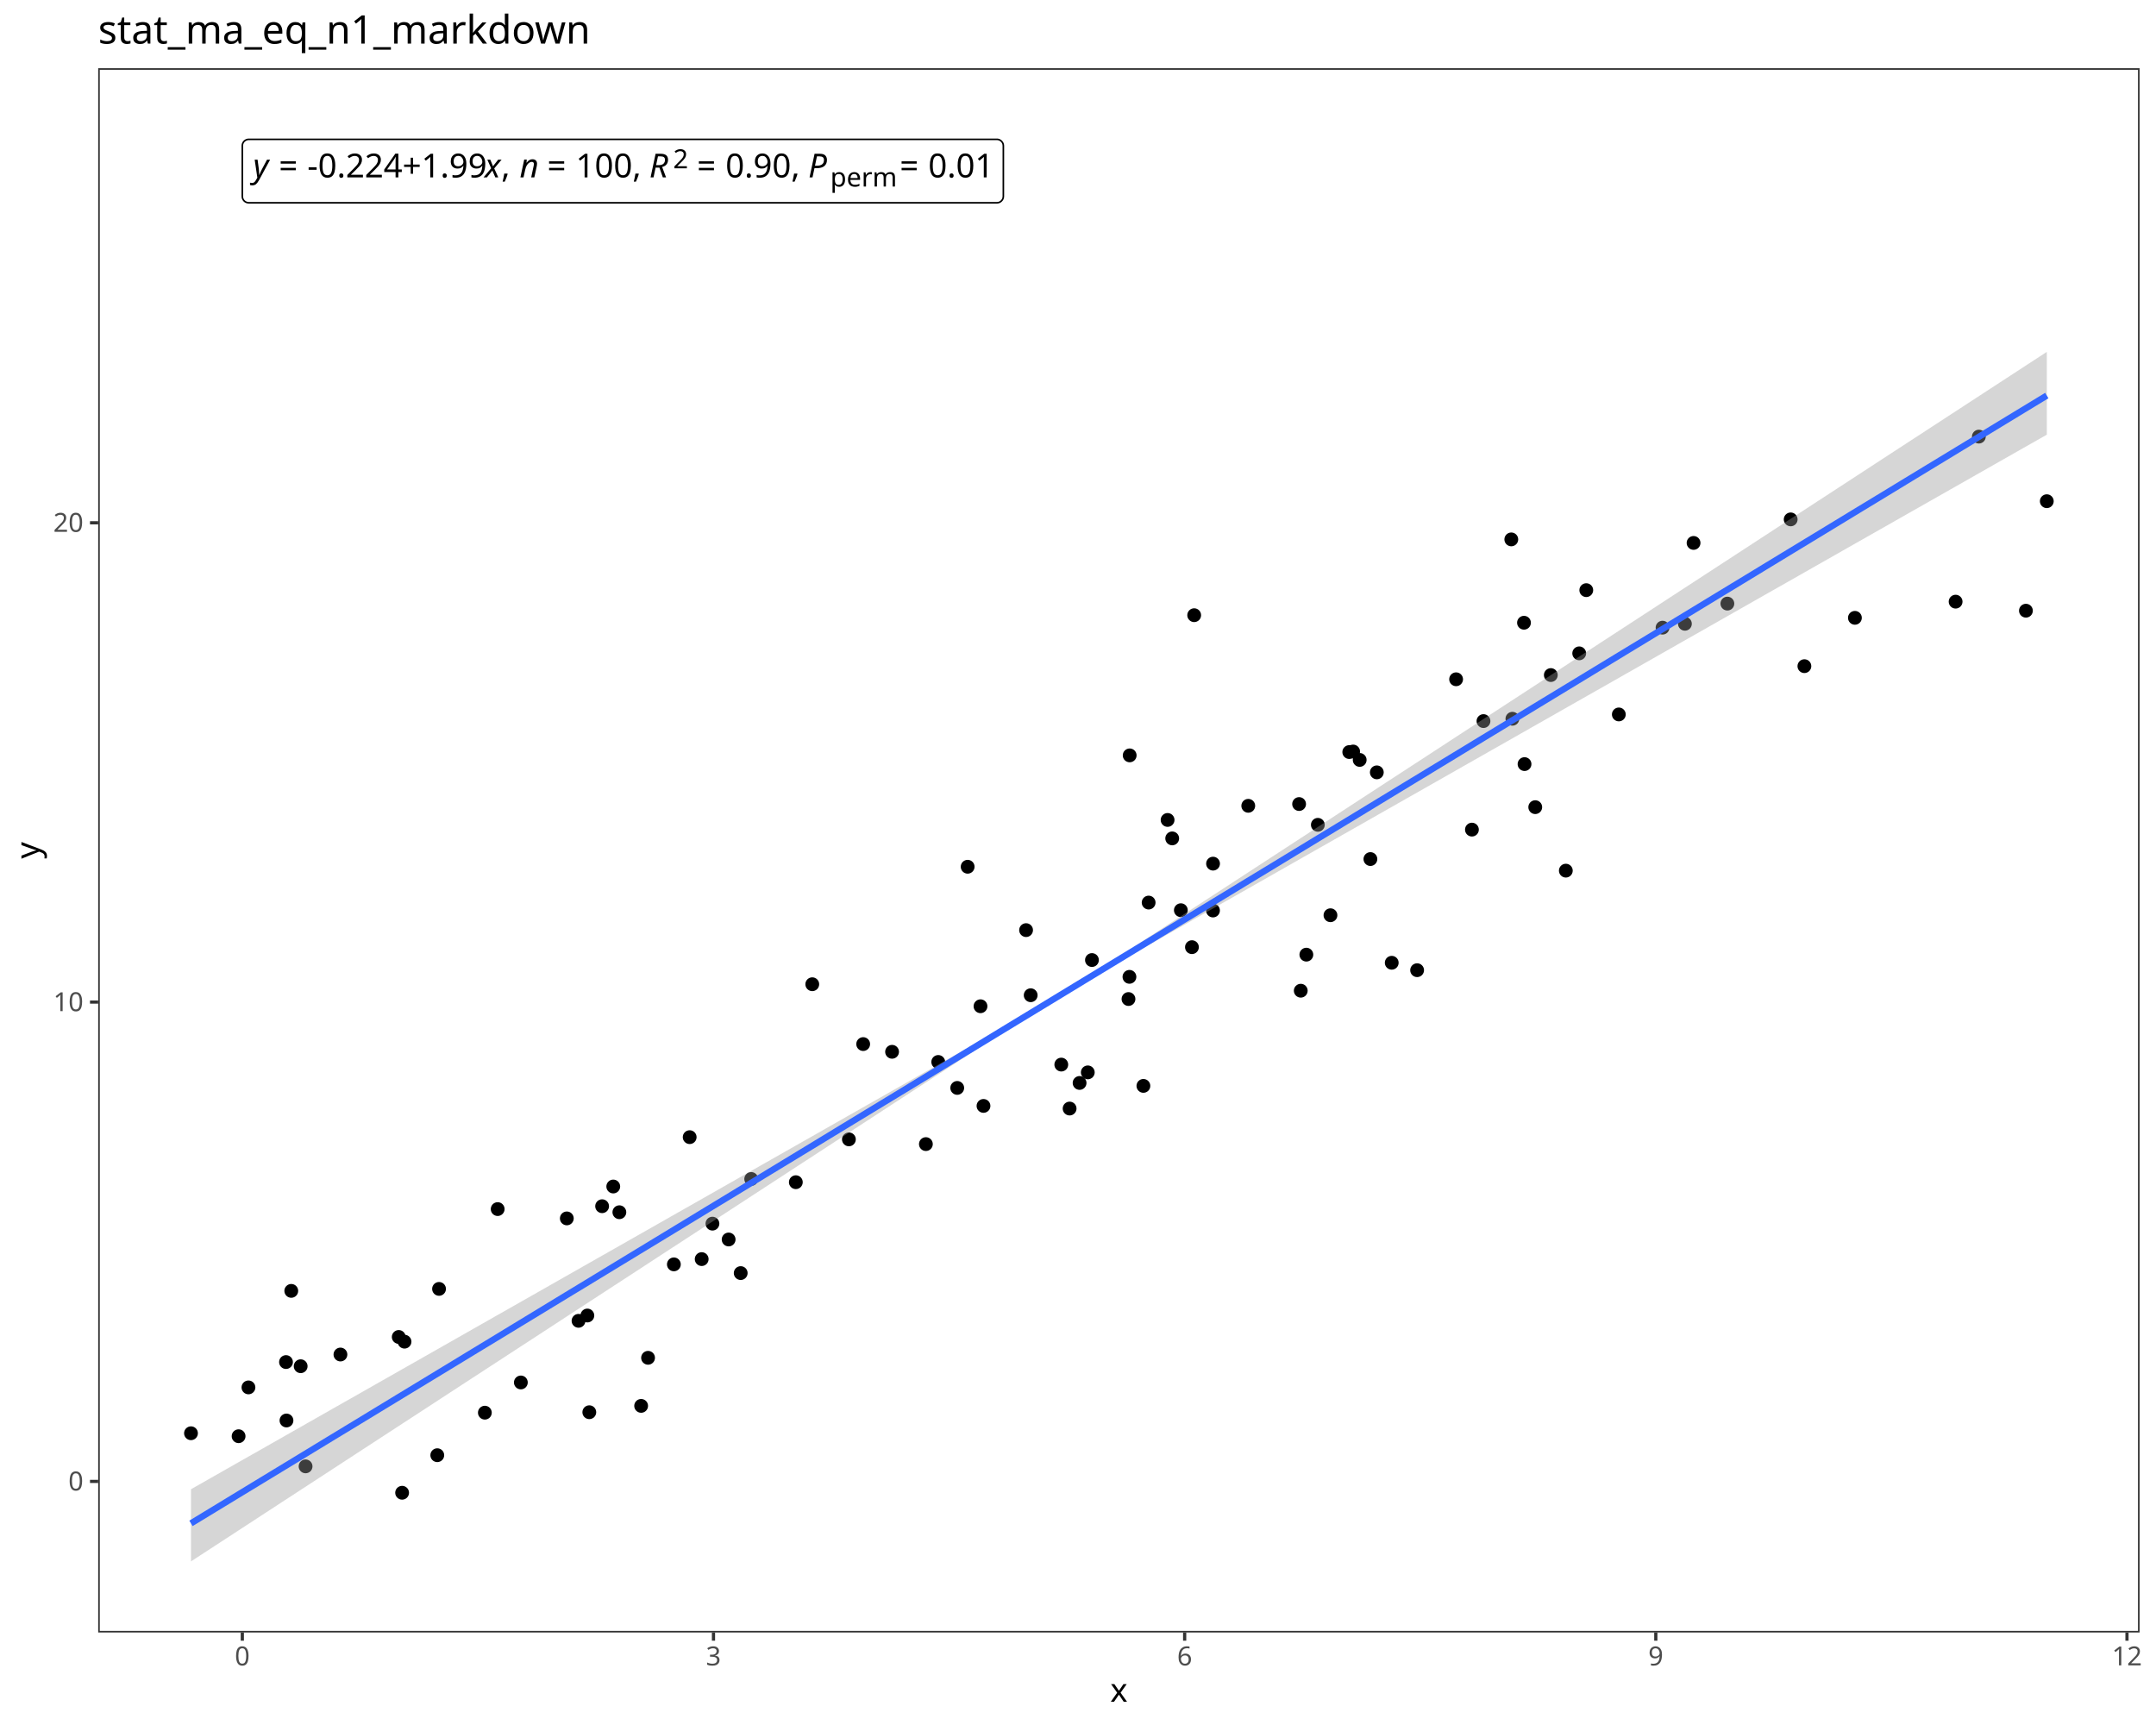
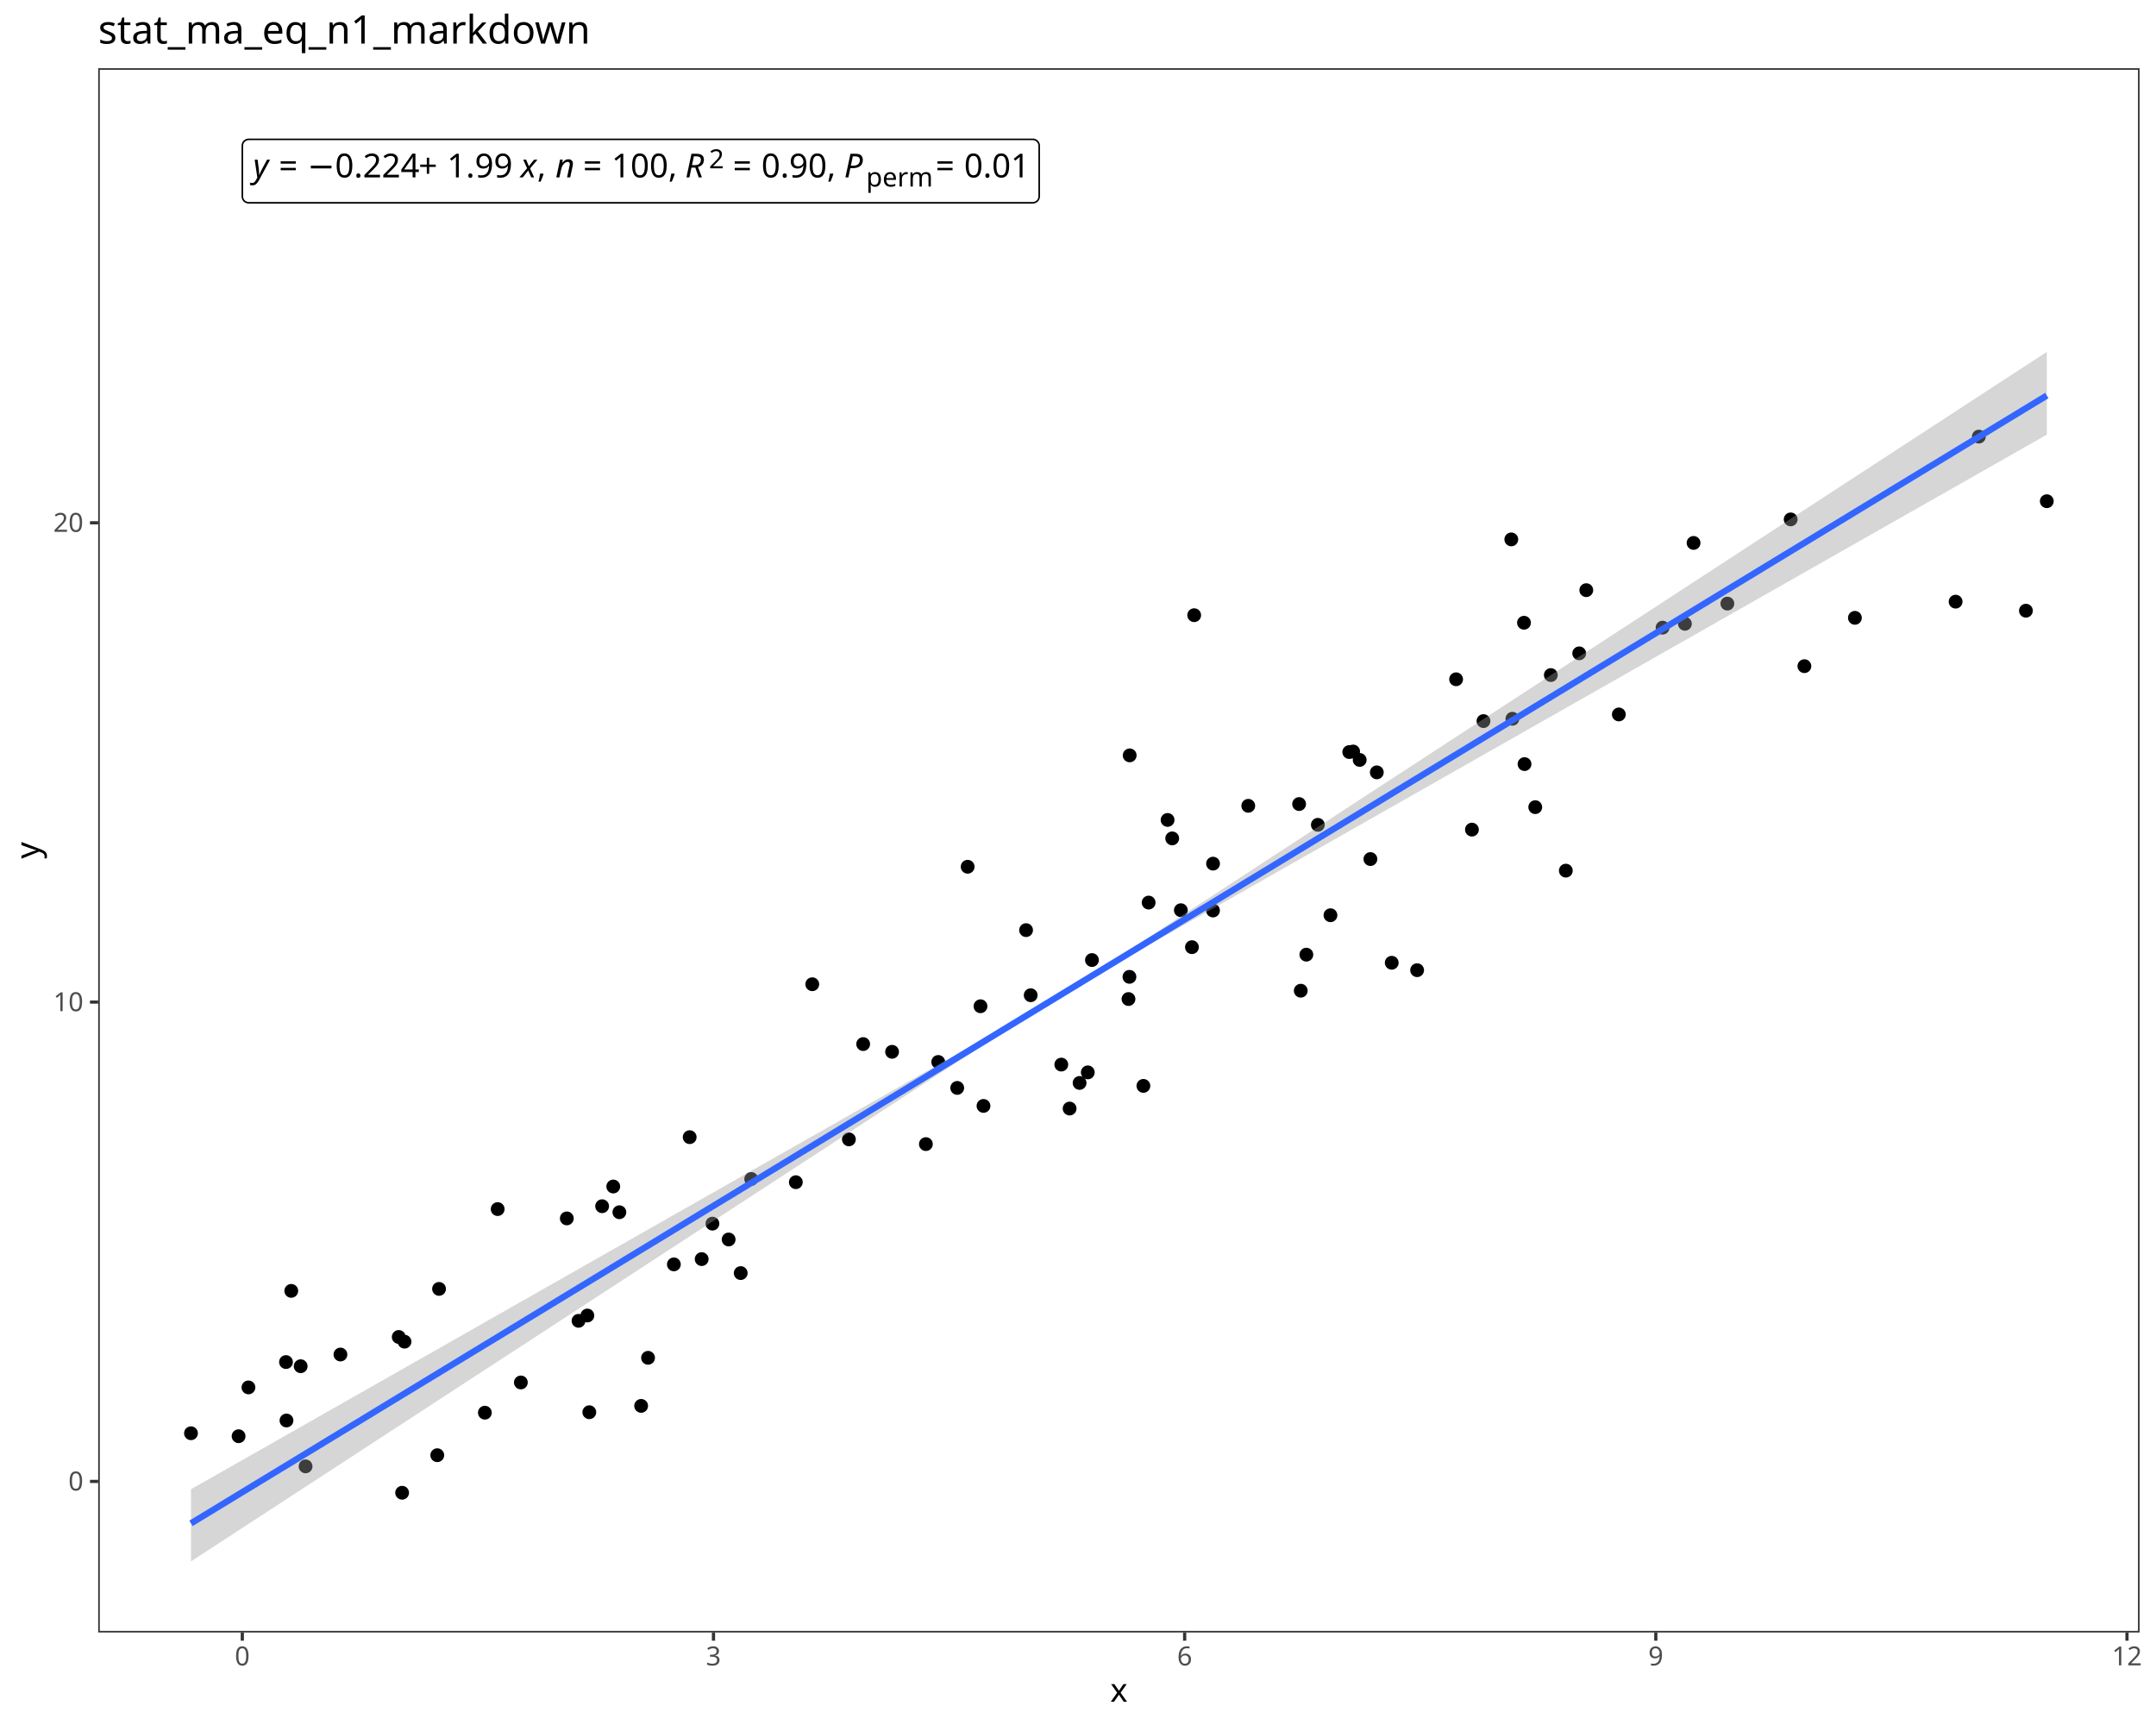
<svg xmlns="http://www.w3.org/2000/svg" class="svglite" data-engine-version="2.0" width="720.00pt" height="576.00pt" viewBox="0 0 720.00 576.00">
  <defs>
    <style type="text/css">
    .svglite line, .svglite polyline, .svglite polygon, .svglite path, .svglite rect, .svglite circle {
      fill: none;
      stroke: #000000;
      stroke-linecap: round;
      stroke-linejoin: round;
      stroke-miterlimit: 10.00;
    }
  </style>
  </defs>
  <rect width="100%" height="100%" style="stroke: none; fill: #FFFFFF;" />
  <defs>
    <clipPath id="cpMC4wMHw3MjAuMDB8MC4wMHw1NzYuMDA=">
      <rect x="0.00" y="0.00" width="720.00" height="576.00" />
    </clipPath>
  </defs>
  <g clip-path="url(#cpMC4wMHw3MjAuMDB8MC4wMHw1NzYuMDA=)">
    <rect x="0.00" y="0.00" width="720.00" height="576.00" style="stroke-width: 1.07; stroke: #FFFFFF; fill: #FFFFFF;" />
  </g>
  <defs>
    <clipPath id="cpMzIuNzl8NzE0LjUyfDIyLjc4fDU0NS4xMQ==">
      <rect x="32.79" y="22.78" width="681.73" height="522.33" />
    </clipPath>
  </defs>
  <g clip-path="url(#cpMzIuNzl8NzE0LjUyfDIyLjc4fDU0NS4xMQ==)">
    <rect x="32.79" y="22.78" width="681.73" height="522.33" style="stroke-width: 1.07; stroke: none; fill: #FFFFFF;" />
    <circle cx="63.78" cy="478.58" r="1.95" style="stroke-width: 0.71; fill: #000000;" />
    <circle cx="79.68" cy="479.57" r="1.95" style="stroke-width: 0.71; fill: #000000;" />
    <circle cx="134.29" cy="498.45" r="1.95" style="stroke-width: 0.71; fill: #000000;" />
    <circle cx="146.03" cy="485.91" r="1.95" style="stroke-width: 0.71; fill: #000000;" />
    <circle cx="100.41" cy="456.20" r="1.95" style="stroke-width: 0.71; fill: #000000;" />
    <circle cx="196.80" cy="471.56" r="1.95" style="stroke-width: 0.71; fill: #000000;" />
    <circle cx="102.05" cy="489.64" r="1.95" style="stroke-width: 0.71; fill: #000000;" />
    <circle cx="133.16" cy="446.43" r="1.95" style="stroke-width: 0.71; fill: #000000;" />
    <circle cx="193.20" cy="441.04" r="1.95" style="stroke-width: 0.71; fill: #000000;" />
    <circle cx="95.67" cy="474.32" r="1.95" style="stroke-width: 0.71; fill: #000000;" />
    <circle cx="135.09" cy="448.00" r="1.95" style="stroke-width: 0.71; fill: #000000;" />
    <circle cx="161.92" cy="471.71" r="1.95" style="stroke-width: 0.71; fill: #000000;" />
    <circle cx="82.97" cy="463.27" r="1.95" style="stroke-width: 0.71; fill: #000000;" />
    <circle cx="214.11" cy="469.44" r="1.95" style="stroke-width: 0.71; fill: #000000;" />
    <circle cx="95.51" cy="454.81" r="1.95" style="stroke-width: 0.71; fill: #000000;" />
    <circle cx="247.36" cy="425.10" r="1.95" style="stroke-width: 0.71; fill: #000000;" />
    <circle cx="173.94" cy="461.62" r="1.95" style="stroke-width: 0.71; fill: #000000;" />
    <circle cx="113.69" cy="452.29" r="1.95" style="stroke-width: 0.71; fill: #000000;" />
    <circle cx="97.27" cy="431.04" r="1.95" style="stroke-width: 0.71; fill: #000000;" />
    <circle cx="146.62" cy="430.38" r="1.95" style="stroke-width: 0.71; fill: #000000;" />
    <circle cx="216.42" cy="453.39" r="1.95" style="stroke-width: 0.71; fill: #000000;" />
    <circle cx="196.15" cy="439.27" r="1.95" style="stroke-width: 0.71; fill: #000000;" />
    <circle cx="201.08" cy="402.77" r="1.95" style="stroke-width: 0.71; fill: #000000;" />
    <circle cx="237.92" cy="408.59" r="1.95" style="stroke-width: 0.71; fill: #000000;" />
    <circle cx="206.84" cy="404.78" r="1.95" style="stroke-width: 0.71; fill: #000000;" />
    <circle cx="204.80" cy="396.19" r="1.95" style="stroke-width: 0.71; fill: #000000;" />
    <circle cx="225.04" cy="422.19" r="1.95" style="stroke-width: 0.71; fill: #000000;" />
    <circle cx="243.33" cy="413.88" r="1.95" style="stroke-width: 0.71; fill: #000000;" />
    <circle cx="189.29" cy="406.84" r="1.95" style="stroke-width: 0.71; fill: #000000;" />
    <circle cx="166.20" cy="403.73" r="1.95" style="stroke-width: 0.71; fill: #000000;" />
    <circle cx="250.87" cy="393.68" r="1.95" style="stroke-width: 0.71; fill: #000000;" />
    <circle cx="283.49" cy="380.45" r="1.95" style="stroke-width: 0.71; fill: #000000;" />
    <circle cx="313.33" cy="354.60" r="1.95" style="stroke-width: 0.71; fill: #000000;" />
    <circle cx="234.33" cy="420.43" r="1.95" style="stroke-width: 0.71; fill: #000000;" />
    <circle cx="309.20" cy="382.03" r="1.95" style="stroke-width: 0.71; fill: #000000;" />
    <circle cx="230.32" cy="379.71" r="1.95" style="stroke-width: 0.71; fill: #000000;" />
    <circle cx="265.77" cy="394.75" r="1.95" style="stroke-width: 0.71; fill: #000000;" />
    <circle cx="319.67" cy="363.27" r="1.95" style="stroke-width: 0.71; fill: #000000;" />
    <circle cx="297.91" cy="351.21" r="1.95" style="stroke-width: 0.71; fill: #000000;" />
    <circle cx="357.20" cy="370.16" r="1.95" style="stroke-width: 0.71; fill: #000000;" />
    <circle cx="288.26" cy="348.63" r="1.95" style="stroke-width: 0.71; fill: #000000;" />
    <circle cx="363.27" cy="358.08" r="1.95" style="stroke-width: 0.71; fill: #000000;" />
    <circle cx="328.44" cy="369.28" r="1.95" style="stroke-width: 0.71; fill: #000000;" />
    <circle cx="271.26" cy="328.65" r="1.95" style="stroke-width: 0.71; fill: #000000;" />
    <circle cx="354.42" cy="355.48" r="1.95" style="stroke-width: 0.71; fill: #000000;" />
    <circle cx="327.44" cy="336.00" r="1.95" style="stroke-width: 0.71; fill: #000000;" />
    <circle cx="381.84" cy="362.59" r="1.95" style="stroke-width: 0.71; fill: #000000;" />
    <circle cx="376.86" cy="333.59" r="1.95" style="stroke-width: 0.71; fill: #000000;" />
    <circle cx="342.66" cy="310.58" r="1.95" style="stroke-width: 0.71; fill: #000000;" />
    <circle cx="344.20" cy="332.32" r="1.95" style="stroke-width: 0.71; fill: #000000;" />
    <circle cx="360.53" cy="361.61" r="1.95" style="stroke-width: 0.71; fill: #000000;" />
    <circle cx="364.66" cy="320.57" r="1.95" style="stroke-width: 0.71; fill: #000000;" />
    <circle cx="436.26" cy="318.77" r="1.95" style="stroke-width: 0.71; fill: #000000;" />
    <circle cx="473.25" cy="323.96" r="1.95" style="stroke-width: 0.71; fill: #000000;" />
    <circle cx="377.18" cy="326.18" r="1.95" style="stroke-width: 0.71; fill: #000000;" />
    <circle cx="464.77" cy="321.48" r="1.95" style="stroke-width: 0.71; fill: #000000;" />
    <circle cx="434.39" cy="330.81" r="1.95" style="stroke-width: 0.71; fill: #000000;" />
    <circle cx="323.15" cy="289.42" r="1.95" style="stroke-width: 0.71; fill: #000000;" />
    <circle cx="444.31" cy="305.61" r="1.95" style="stroke-width: 0.71; fill: #000000;" />
    <circle cx="398.05" cy="316.27" r="1.95" style="stroke-width: 0.71; fill: #000000;" />
    <circle cx="394.35" cy="303.93" r="1.95" style="stroke-width: 0.71; fill: #000000;" />
    <circle cx="405.10" cy="288.38" r="1.95" style="stroke-width: 0.71; fill: #000000;" />
    <circle cx="383.59" cy="301.38" r="1.95" style="stroke-width: 0.71; fill: #000000;" />
    <circle cx="459.79" cy="257.90" r="1.95" style="stroke-width: 0.71; fill: #000000;" />
    <circle cx="416.86" cy="269.07" r="1.95" style="stroke-width: 0.71; fill: #000000;" />
    <circle cx="405.08" cy="304.03" r="1.95" style="stroke-width: 0.71; fill: #000000;" />
    <circle cx="391.46" cy="279.95" r="1.95" style="stroke-width: 0.71; fill: #000000;" />
    <circle cx="440.10" cy="275.42" r="1.95" style="stroke-width: 0.71; fill: #000000;" />
    <circle cx="454.07" cy="253.75" r="1.95" style="stroke-width: 0.71; fill: #000000;" />
    <circle cx="457.65" cy="286.85" r="1.95" style="stroke-width: 0.71; fill: #000000;" />
    <circle cx="491.55" cy="277.02" r="1.95" style="stroke-width: 0.71; fill: #000000;" />
    <circle cx="389.92" cy="273.79" r="1.95" style="stroke-width: 0.71; fill: #000000;" />
    <circle cx="433.84" cy="268.48" r="1.95" style="stroke-width: 0.71; fill: #000000;" />
    <circle cx="509.12" cy="255.14" r="1.95" style="stroke-width: 0.71; fill: #000000;" />
    <circle cx="522.91" cy="290.72" r="1.95" style="stroke-width: 0.71; fill: #000000;" />
    <circle cx="450.59" cy="251.12" r="1.95" style="stroke-width: 0.71; fill: #000000;" />
    <circle cx="495.41" cy="240.78" r="1.95" style="stroke-width: 0.71; fill: #000000;" />
    <circle cx="512.70" cy="269.52" r="1.95" style="stroke-width: 0.71; fill: #000000;" />
    <circle cx="505.07" cy="240.00" r="1.95" style="stroke-width: 0.71; fill: #000000;" />
    <circle cx="451.88" cy="250.94" r="1.95" style="stroke-width: 0.71; fill: #000000;" />
    <circle cx="377.26" cy="252.23" r="1.95" style="stroke-width: 0.71; fill: #000000;" />
    <circle cx="540.61" cy="238.56" r="1.95" style="stroke-width: 0.71; fill: #000000;" />
    <circle cx="517.90" cy="225.41" r="1.95" style="stroke-width: 0.71; fill: #000000;" />
    <circle cx="619.45" cy="206.30" r="1.95" style="stroke-width: 0.71; fill: #000000;" />
    <circle cx="398.80" cy="205.42" r="1.95" style="stroke-width: 0.71; fill: #000000;" />
    <circle cx="562.68" cy="208.29" r="1.95" style="stroke-width: 0.71; fill: #000000;" />
    <circle cx="602.58" cy="222.44" r="1.95" style="stroke-width: 0.71; fill: #000000;" />
    <circle cx="486.27" cy="226.82" r="1.95" style="stroke-width: 0.71; fill: #000000;" />
    <circle cx="529.74" cy="197.06" r="1.95" style="stroke-width: 0.71; fill: #000000;" />
    <circle cx="555.21" cy="209.58" r="1.95" style="stroke-width: 0.71; fill: #000000;" />
    <circle cx="527.38" cy="218.16" r="1.95" style="stroke-width: 0.71; fill: #000000;" />
    <circle cx="508.94" cy="207.94" r="1.95" style="stroke-width: 0.71; fill: #000000;" />
    <circle cx="576.86" cy="201.55" r="1.95" style="stroke-width: 0.71; fill: #000000;" />
    <circle cx="565.57" cy="181.29" r="1.95" style="stroke-width: 0.71; fill: #000000;" />
    <circle cx="676.56" cy="203.92" r="1.95" style="stroke-width: 0.71; fill: #000000;" />
    <circle cx="653.08" cy="200.90" r="1.95" style="stroke-width: 0.71; fill: #000000;" />
    <circle cx="504.70" cy="180.11" r="1.95" style="stroke-width: 0.71; fill: #000000;" />
    <circle cx="683.53" cy="167.36" r="1.95" style="stroke-width: 0.71; fill: #000000;" />
    <circle cx="598.00" cy="173.43" r="1.95" style="stroke-width: 0.71; fill: #000000;" />
    <circle cx="660.84" cy="145.79" r="1.95" style="stroke-width: 0.71; fill: #000000;" />
    <polygon points="63.78,497.28 71.63,492.82 79.47,488.36 87.32,483.91 95.16,479.45 103.01,474.99 110.85,470.53 118.70,466.08 126.54,461.62 134.39,457.16 142.23,452.71 150.08,448.25 157.92,443.79 165.77,439.33 173.61,434.88 181.46,430.42 189.30,425.96 197.15,421.50 204.99,417.05 212.84,412.59 220.68,408.13 228.53,403.67 236.37,399.22 244.22,394.76 252.06,390.30 259.91,385.84 267.75,381.39 275.60,376.93 283.44,372.47 291.29,368.01 299.13,363.56 306.97,359.10 314.82,354.64 322.66,350.19 330.51,345.73 338.35,341.27 346.20,336.81 354.04,332.21 361.89,327.10 369.73,321.99 377.58,316.88 385.42,311.77 393.27,306.65 401.11,301.54 408.96,296.43 416.80,291.32 424.65,286.20 432.49,281.09 440.34,275.98 448.18,270.87 456.03,265.75 463.87,260.64 471.72,255.53 479.56,250.42 487.41,245.30 495.25,240.19 503.10,235.08 510.94,229.97 518.79,224.86 526.63,219.74 534.48,214.63 542.32,209.52 550.17,204.41 558.01,199.29 565.86,194.18 573.70,189.07 581.55,183.96 589.39,178.84 597.24,173.73 605.08,168.62 612.93,163.51 620.77,158.40 628.62,153.28 636.46,148.17 644.31,143.06 652.15,137.95 660.00,132.83 667.84,127.72 675.69,122.61 683.53,117.50 683.53,145.15 675.69,149.60 667.84,154.06 660.00,158.52 652.15,162.98 644.31,167.43 636.46,171.89 628.62,176.35 620.77,180.80 612.93,185.26 605.08,189.72 597.24,194.18 589.39,198.63 581.55,203.09 573.70,207.55 565.86,212.01 558.01,216.46 550.17,220.92 542.32,225.38 534.48,229.84 526.63,234.29 518.79,238.75 510.94,243.21 503.10,247.67 495.25,252.12 487.41,256.58 479.56,261.04 471.72,265.50 463.87,269.95 456.03,274.41 448.18,278.87 440.34,283.32 432.49,287.78 424.65,292.24 416.80,296.70 408.96,301.15 401.11,305.61 393.27,310.07 385.42,314.53 377.58,318.98 369.73,323.44 361.89,327.90 354.04,332.36 346.20,337.33 338.35,342.44 330.51,347.55 322.66,352.66 314.82,357.78 306.97,362.89 299.13,368.00 291.29,373.11 283.44,378.23 275.60,383.34 267.75,388.45 259.91,393.56 252.06,398.67 244.22,403.79 236.37,408.90 228.53,414.01 220.68,419.12 212.84,424.24 204.99,429.35 197.15,434.46 189.30,439.57 181.46,444.69 173.61,449.80 165.77,454.91 157.92,460.02 150.08,465.13 142.23,470.25 134.39,475.36 126.54,480.47 118.70,485.58 110.85,490.70 103.01,495.81 95.16,500.92 87.32,506.03 79.47,511.15 71.63,516.26 63.78,521.37 " style="stroke-width: 0.00; stroke: none; stroke-linecap: butt; fill: #999999; fill-opacity: 0.40;" />
    <polyline points="63.78,497.28 71.63,492.82 79.47,488.36 87.32,483.91 95.16,479.45 103.01,474.99 110.85,470.53 118.70,466.08 126.54,461.62 134.39,457.16 142.23,452.71 150.08,448.25 157.92,443.79 165.77,439.33 173.61,434.88 181.46,430.42 189.30,425.96 197.15,421.50 204.99,417.05 212.84,412.59 220.68,408.13 228.53,403.67 236.37,399.22 244.22,394.76 252.06,390.30 259.91,385.84 267.75,381.39 275.60,376.93 283.44,372.47 291.29,368.01 299.13,363.56 306.97,359.10 314.82,354.64 322.66,350.19 330.51,345.73 338.35,341.27 346.20,336.81 354.04,332.21 361.89,327.10 369.73,321.99 377.58,316.88 385.42,311.77 393.27,306.65 401.11,301.54 408.96,296.43 416.80,291.32 424.65,286.20 432.49,281.09 440.34,275.98 448.18,270.87 456.03,265.75 463.87,260.64 471.72,255.53 479.56,250.42 487.41,245.30 495.25,240.19 503.10,235.08 510.94,229.97 518.79,224.86 526.63,219.74 534.48,214.63 542.32,209.52 550.17,204.41 558.01,199.29 565.86,194.18 573.70,189.07 581.55,183.96 589.39,178.84 597.24,173.73 605.08,168.62 612.93,163.51 620.77,158.40 628.62,153.28 636.46,148.17 644.31,143.06 652.15,137.95 660.00,132.83 667.84,127.72 675.69,122.61 683.53,117.50 " style="stroke-width: 2.13; stroke: none; stroke-linecap: butt;" />
    <polyline points="683.53,145.15 675.69,149.60 667.84,154.06 660.00,158.52 652.15,162.98 644.31,167.43 636.46,171.89 628.62,176.35 620.77,180.80 612.93,185.26 605.08,189.72 597.24,194.18 589.39,198.63 581.55,203.09 573.70,207.55 565.86,212.01 558.01,216.46 550.17,220.92 542.32,225.38 534.48,229.84 526.63,234.29 518.79,238.75 510.94,243.21 503.10,247.67 495.25,252.12 487.41,256.58 479.56,261.04 471.72,265.50 463.87,269.95 456.03,274.41 448.18,278.87 440.34,283.32 432.49,287.78 424.65,292.24 416.80,296.70 408.96,301.15 401.11,305.61 393.27,310.07 385.42,314.53 377.58,318.98 369.73,323.44 361.89,327.90 354.04,332.36 346.20,337.33 338.35,342.44 330.51,347.55 322.66,352.66 314.82,357.78 306.97,362.89 299.13,368.00 291.29,373.11 283.44,378.23 275.60,383.34 267.75,388.45 259.91,393.56 252.06,398.67 244.22,403.79 236.37,408.90 228.53,414.01 220.68,419.12 212.84,424.24 204.99,429.35 197.15,434.46 189.30,439.57 181.46,444.69 173.61,449.80 165.77,454.91 157.92,460.02 150.08,465.13 142.23,470.25 134.39,475.36 126.54,480.47 118.70,485.58 110.85,490.70 103.01,495.81 95.16,500.92 87.32,506.03 79.47,511.15 71.63,516.26 63.78,521.37 " style="stroke-width: 2.13; stroke: none; stroke-linecap: butt;" />
    <polyline points="63.78,508.67 71.63,503.90 79.47,499.13 87.32,494.36 95.16,489.60 103.01,484.83 110.85,480.06 118.70,475.30 126.54,470.53 134.39,465.76 142.23,461.00 150.08,456.23 157.92,451.46 165.77,446.70 173.61,441.93 181.46,437.16 189.30,432.39 197.15,427.63 204.99,422.86 212.84,418.09 220.68,413.33 228.53,408.56 236.37,403.79 244.22,399.03 252.06,394.26 259.91,389.49 267.75,384.73 275.60,379.96 283.44,375.19 291.29,370.42 299.13,365.66 306.97,360.89 314.82,356.12 322.66,351.36 330.51,346.59 338.35,341.82 346.20,337.06 354.04,332.29 361.89,327.52 369.73,322.76 377.58,317.99 385.42,313.22 393.27,308.45 401.11,303.69 408.96,298.92 416.80,294.15 424.65,289.39 432.49,284.62 440.34,279.85 448.18,275.09 456.03,270.32 463.87,265.55 471.72,260.78 479.56,256.02 487.41,251.25 495.25,246.48 503.10,241.72 510.94,236.95 518.79,232.18 526.63,227.42 534.48,222.65 542.32,217.88 550.17,213.12 558.01,208.35 565.86,203.58 573.70,198.81 581.55,194.05 589.39,189.28 597.24,184.51 605.08,179.75 612.93,174.98 620.77,170.21 628.62,165.45 636.46,160.68 644.31,155.91 652.15,151.15 660.00,146.38 667.84,141.61 675.69,136.84 683.53,132.08 " style="stroke-width: 2.13; stroke: #3366FF; stroke-linecap: butt;" />
-     <polygon points="83.08,67.72 332.91,67.72 332.82,67.71 333.17,67.70 333.51,67.63 333.83,67.51 334.14,67.33 334.40,67.11 334.63,66.85 334.82,66.56 334.96,66.24 335.04,65.90 335.07,65.56 335.07,65.56 335.07,48.69 335.07,48.69 335.04,48.34 334.96,48.00 334.82,47.68 334.63,47.39 334.40,47.13 334.14,46.91 333.83,46.73 333.51,46.61 333.17,46.54 332.91,46.53 83.08,46.53 83.34,46.54 82.99,46.53 82.65,46.57 82.31,46.67 82.00,46.82 81.71,47.01 81.46,47.25 81.25,47.53 81.09,47.84 80.98,48.17 80.93,48.51 80.92,48.69 80.92,65.56 80.93,65.38 80.93,65.73 80.98,66.07 81.09,66.40 81.25,66.71 81.46,66.99 81.71,67.23 82.00,67.43 82.31,67.57 82.65,67.67 82.99,67.71 " style="stroke-width: 0.53; fill: #FFFFFF;" />
+     <polygon points="83.08,67.72 344.88,67.72 344.80,67.71 345.14,67.70 345.48,67.63 345.81,67.51 346.11,67.33 346.38,67.11 346.61,66.85 346.80,66.56 346.93,66.24 347.02,65.90 347.04,65.56 347.04,65.56 347.04,48.69 347.04,48.69 347.02,48.34 346.93,48.00 346.80,47.68 346.61,47.39 346.38,47.13 346.11,46.91 345.81,46.73 345.48,46.61 345.14,46.54 344.88,46.53 83.08,46.53 83.34,46.54 82.99,46.53 82.65,46.57 82.31,46.67 82.00,46.82 81.71,47.01 81.46,47.25 81.25,47.53 81.09,47.84 80.98,48.17 80.93,48.51 80.92,48.69 80.92,65.56 80.93,65.38 80.93,65.73 80.98,66.07 81.09,66.40 81.25,66.71 81.46,66.99 81.71,67.23 82.00,67.43 82.31,67.57 82.65,67.67 82.99,67.71 " style="stroke-width: 0.53; fill: #FFFFFF;" />
    <text x="84.52" y="59.24" style="font-size: 11.04px; font-style: italic; font-family: sans;" textLength="5.52px" lengthAdjust="spacingAndGlyphs">y</text>
    <text x="93.11" y="59.24" style="font-size: 11.04px; font-family: sans;" textLength="6.45px" lengthAdjust="spacingAndGlyphs">=</text>
-     <text x="102.63" y="59.24" style="font-size: 11.04px; font-family: sans;" textLength="59.24px" lengthAdjust="spacingAndGlyphs">-0.224+1.99</text>
-     <text x="161.87" y="59.24" style="font-size: 11.04px; font-style: italic; font-family: sans;" textLength="5.52px" lengthAdjust="spacingAndGlyphs">x</text>
-     <text x="167.40" y="59.24" style="font-size: 11.04px; font-family: sans;" textLength="3.07px" lengthAdjust="spacingAndGlyphs">,</text>
-     <text x="173.53" y="59.24" style="font-size: 11.04px; font-style: italic; font-family: sans;" textLength="6.14px" lengthAdjust="spacingAndGlyphs">n</text>
-     <text x="182.74" y="59.24" style="font-size: 11.04px; font-family: sans;" textLength="6.45px" lengthAdjust="spacingAndGlyphs">=</text>
-     <text x="192.26" y="59.24" style="font-size: 11.04px; font-family: sans;" textLength="21.49px" lengthAdjust="spacingAndGlyphs">100,</text>
-     <text x="216.81" y="59.24" style="font-size: 11.04px; font-style: italic; font-family: sans;" textLength="7.98px" lengthAdjust="spacingAndGlyphs">R</text>
-     <text x="224.79" y="56.20" style="font-size: 8.83px; font-family: sans;" textLength="4.91px" lengthAdjust="spacingAndGlyphs">2</text>
-     <text x="232.76" y="59.24" style="font-size: 11.04px; font-family: sans;" textLength="6.45px" lengthAdjust="spacingAndGlyphs">=</text>
-     <text x="242.28" y="59.24" style="font-size: 11.04px; font-family: sans;" textLength="24.55px" lengthAdjust="spacingAndGlyphs">0.90,</text>
-     <text x="269.90" y="59.24" style="font-size: 11.04px; font-style: italic; font-family: sans;" textLength="7.37px" lengthAdjust="spacingAndGlyphs">P</text>
-     <text x="277.27" y="62.28" style="font-size: 8.83px; font-family: sans;" textLength="20.13px" lengthAdjust="spacingAndGlyphs">perm</text>
-     <text x="300.46" y="59.24" style="font-size: 11.04px; font-family: sans;" textLength="6.45px" lengthAdjust="spacingAndGlyphs">=</text>
-     <text x="309.98" y="59.24" style="font-size: 11.04px; font-family: sans;" textLength="21.49px" lengthAdjust="spacingAndGlyphs">0.01</text>
+     <text x="102.63" y="59.24" style="font-size: 11.04px; font-family: sans;" textLength="34.08px" lengthAdjust="spacingAndGlyphs">−0.224</text>
+     <text x="139.78" y="59.24" style="font-size: 11.04px; font-family: sans;" textLength="6.45px" lengthAdjust="spacingAndGlyphs">+</text>
+     <text x="149.29" y="59.24" style="font-size: 11.04px; font-family: sans;" textLength="21.49px" lengthAdjust="spacingAndGlyphs">1.99</text>
+     <text x="173.85" y="59.24" style="font-size: 11.04px; font-style: italic; font-family: sans;" textLength="5.52px" lengthAdjust="spacingAndGlyphs">x</text>
+     <text x="179.37" y="59.24" style="font-size: 11.04px; font-family: sans;" textLength="3.07px" lengthAdjust="spacingAndGlyphs">,</text>
+     <text x="185.51" y="59.24" style="font-size: 11.04px; font-style: italic; font-family: sans;" textLength="6.14px" lengthAdjust="spacingAndGlyphs">n</text>
+     <text x="194.71" y="59.24" style="font-size: 11.04px; font-family: sans;" textLength="6.45px" lengthAdjust="spacingAndGlyphs">=</text>
+     <text x="204.23" y="59.24" style="font-size: 11.04px; font-family: sans;" textLength="21.49px" lengthAdjust="spacingAndGlyphs">100,</text>
+     <text x="228.79" y="59.24" style="font-size: 11.04px; font-style: italic; font-family: sans;" textLength="7.98px" lengthAdjust="spacingAndGlyphs">R</text>
+     <text x="236.76" y="56.20" style="font-size: 8.83px; font-family: sans;" textLength="4.91px" lengthAdjust="spacingAndGlyphs">2</text>
+     <text x="244.74" y="59.24" style="font-size: 11.04px; font-family: sans;" textLength="6.45px" lengthAdjust="spacingAndGlyphs">=</text>
+     <text x="254.26" y="59.24" style="font-size: 11.04px; font-family: sans;" textLength="24.55px" lengthAdjust="spacingAndGlyphs">0.90,</text>
+     <text x="281.88" y="59.24" style="font-size: 11.04px; font-style: italic; font-family: sans;" textLength="7.37px" lengthAdjust="spacingAndGlyphs">P</text>
+     <text x="289.25" y="62.28" style="font-size: 8.83px; font-family: sans;" textLength="20.13px" lengthAdjust="spacingAndGlyphs">perm</text>
+     <text x="312.44" y="59.24" style="font-size: 11.04px; font-family: sans;" textLength="6.45px" lengthAdjust="spacingAndGlyphs">=</text>
+     <text x="321.96" y="59.24" style="font-size: 11.04px; font-family: sans;" textLength="21.49px" lengthAdjust="spacingAndGlyphs">0.01</text>
    <rect x="32.79" y="22.78" width="681.73" height="522.33" style="stroke-width: 1.07; stroke: #333333;" />
  </g>
  <g clip-path="url(#cpMC4wMHw3MjAuMDB8MC4wMHw1NzYuMDA=)">
    <text x="27.86" y="497.69" text-anchor="end" style="font-size: 8.80px; fill: #4D4D4D; font-family: sans;" textLength="4.89px" lengthAdjust="spacingAndGlyphs">0</text>
    <text x="27.86" y="337.64" text-anchor="end" style="font-size: 8.80px; fill: #4D4D4D; font-family: sans;" textLength="9.79px" lengthAdjust="spacingAndGlyphs">10</text>
    <text x="27.86" y="177.59" text-anchor="end" style="font-size: 8.80px; fill: #4D4D4D; font-family: sans;" textLength="9.79px" lengthAdjust="spacingAndGlyphs">20</text>
    <polyline points="30.05,494.66 32.79,494.66 " style="stroke-width: 1.07; stroke: #333333; stroke-linecap: butt;" />
    <polyline points="30.05,334.61 32.79,334.61 " style="stroke-width: 1.07; stroke: #333333; stroke-linecap: butt;" />
    <polyline points="30.05,174.57 32.79,174.57 " style="stroke-width: 1.07; stroke: #333333; stroke-linecap: butt;" />
    <polyline points="80.92,547.85 80.92,545.11 " style="stroke-width: 1.07; stroke: #333333; stroke-linecap: butt;" />
    <polyline points="238.27,547.85 238.27,545.11 " style="stroke-width: 1.07; stroke: #333333; stroke-linecap: butt;" />
    <polyline points="395.62,547.85 395.62,545.11 " style="stroke-width: 1.07; stroke: #333333; stroke-linecap: butt;" />
    <polyline points="552.96,547.85 552.96,545.11 " style="stroke-width: 1.07; stroke: #333333; stroke-linecap: butt;" />
    <polyline points="710.31,547.85 710.31,545.11 " style="stroke-width: 1.07; stroke: #333333; stroke-linecap: butt;" />
    <text x="80.92" y="556.10" text-anchor="middle" style="font-size: 8.80px; fill: #4D4D4D; font-family: sans;" textLength="4.89px" lengthAdjust="spacingAndGlyphs">0</text>
    <text x="238.27" y="556.10" text-anchor="middle" style="font-size: 8.80px; fill: #4D4D4D; font-family: sans;" textLength="4.89px" lengthAdjust="spacingAndGlyphs">3</text>
    <text x="395.62" y="556.10" text-anchor="middle" style="font-size: 8.80px; fill: #4D4D4D; font-family: sans;" textLength="4.89px" lengthAdjust="spacingAndGlyphs">6</text>
    <text x="552.96" y="556.10" text-anchor="middle" style="font-size: 8.80px; fill: #4D4D4D; font-family: sans;" textLength="4.89px" lengthAdjust="spacingAndGlyphs">9</text>
    <text x="710.31" y="556.10" text-anchor="middle" style="font-size: 8.80px; fill: #4D4D4D; font-family: sans;" textLength="9.79px" lengthAdjust="spacingAndGlyphs">12</text>
    <text x="373.66" y="568.24" text-anchor="middle" style="font-size: 11.00px; font-family: sans;" textLength="5.50px" lengthAdjust="spacingAndGlyphs">x</text>
    <text transform="translate(13.05,283.95) rotate(-90)" text-anchor="middle" style="font-size: 11.00px; font-family: sans;" textLength="5.50px" lengthAdjust="spacingAndGlyphs">y</text>
    <text x="32.79" y="14.56" style="font-size: 13.20px; font-family: sans;" textLength="159.26px" lengthAdjust="spacingAndGlyphs">stat_ma_eq_n1_markdown</text>
  </g>
</svg>
